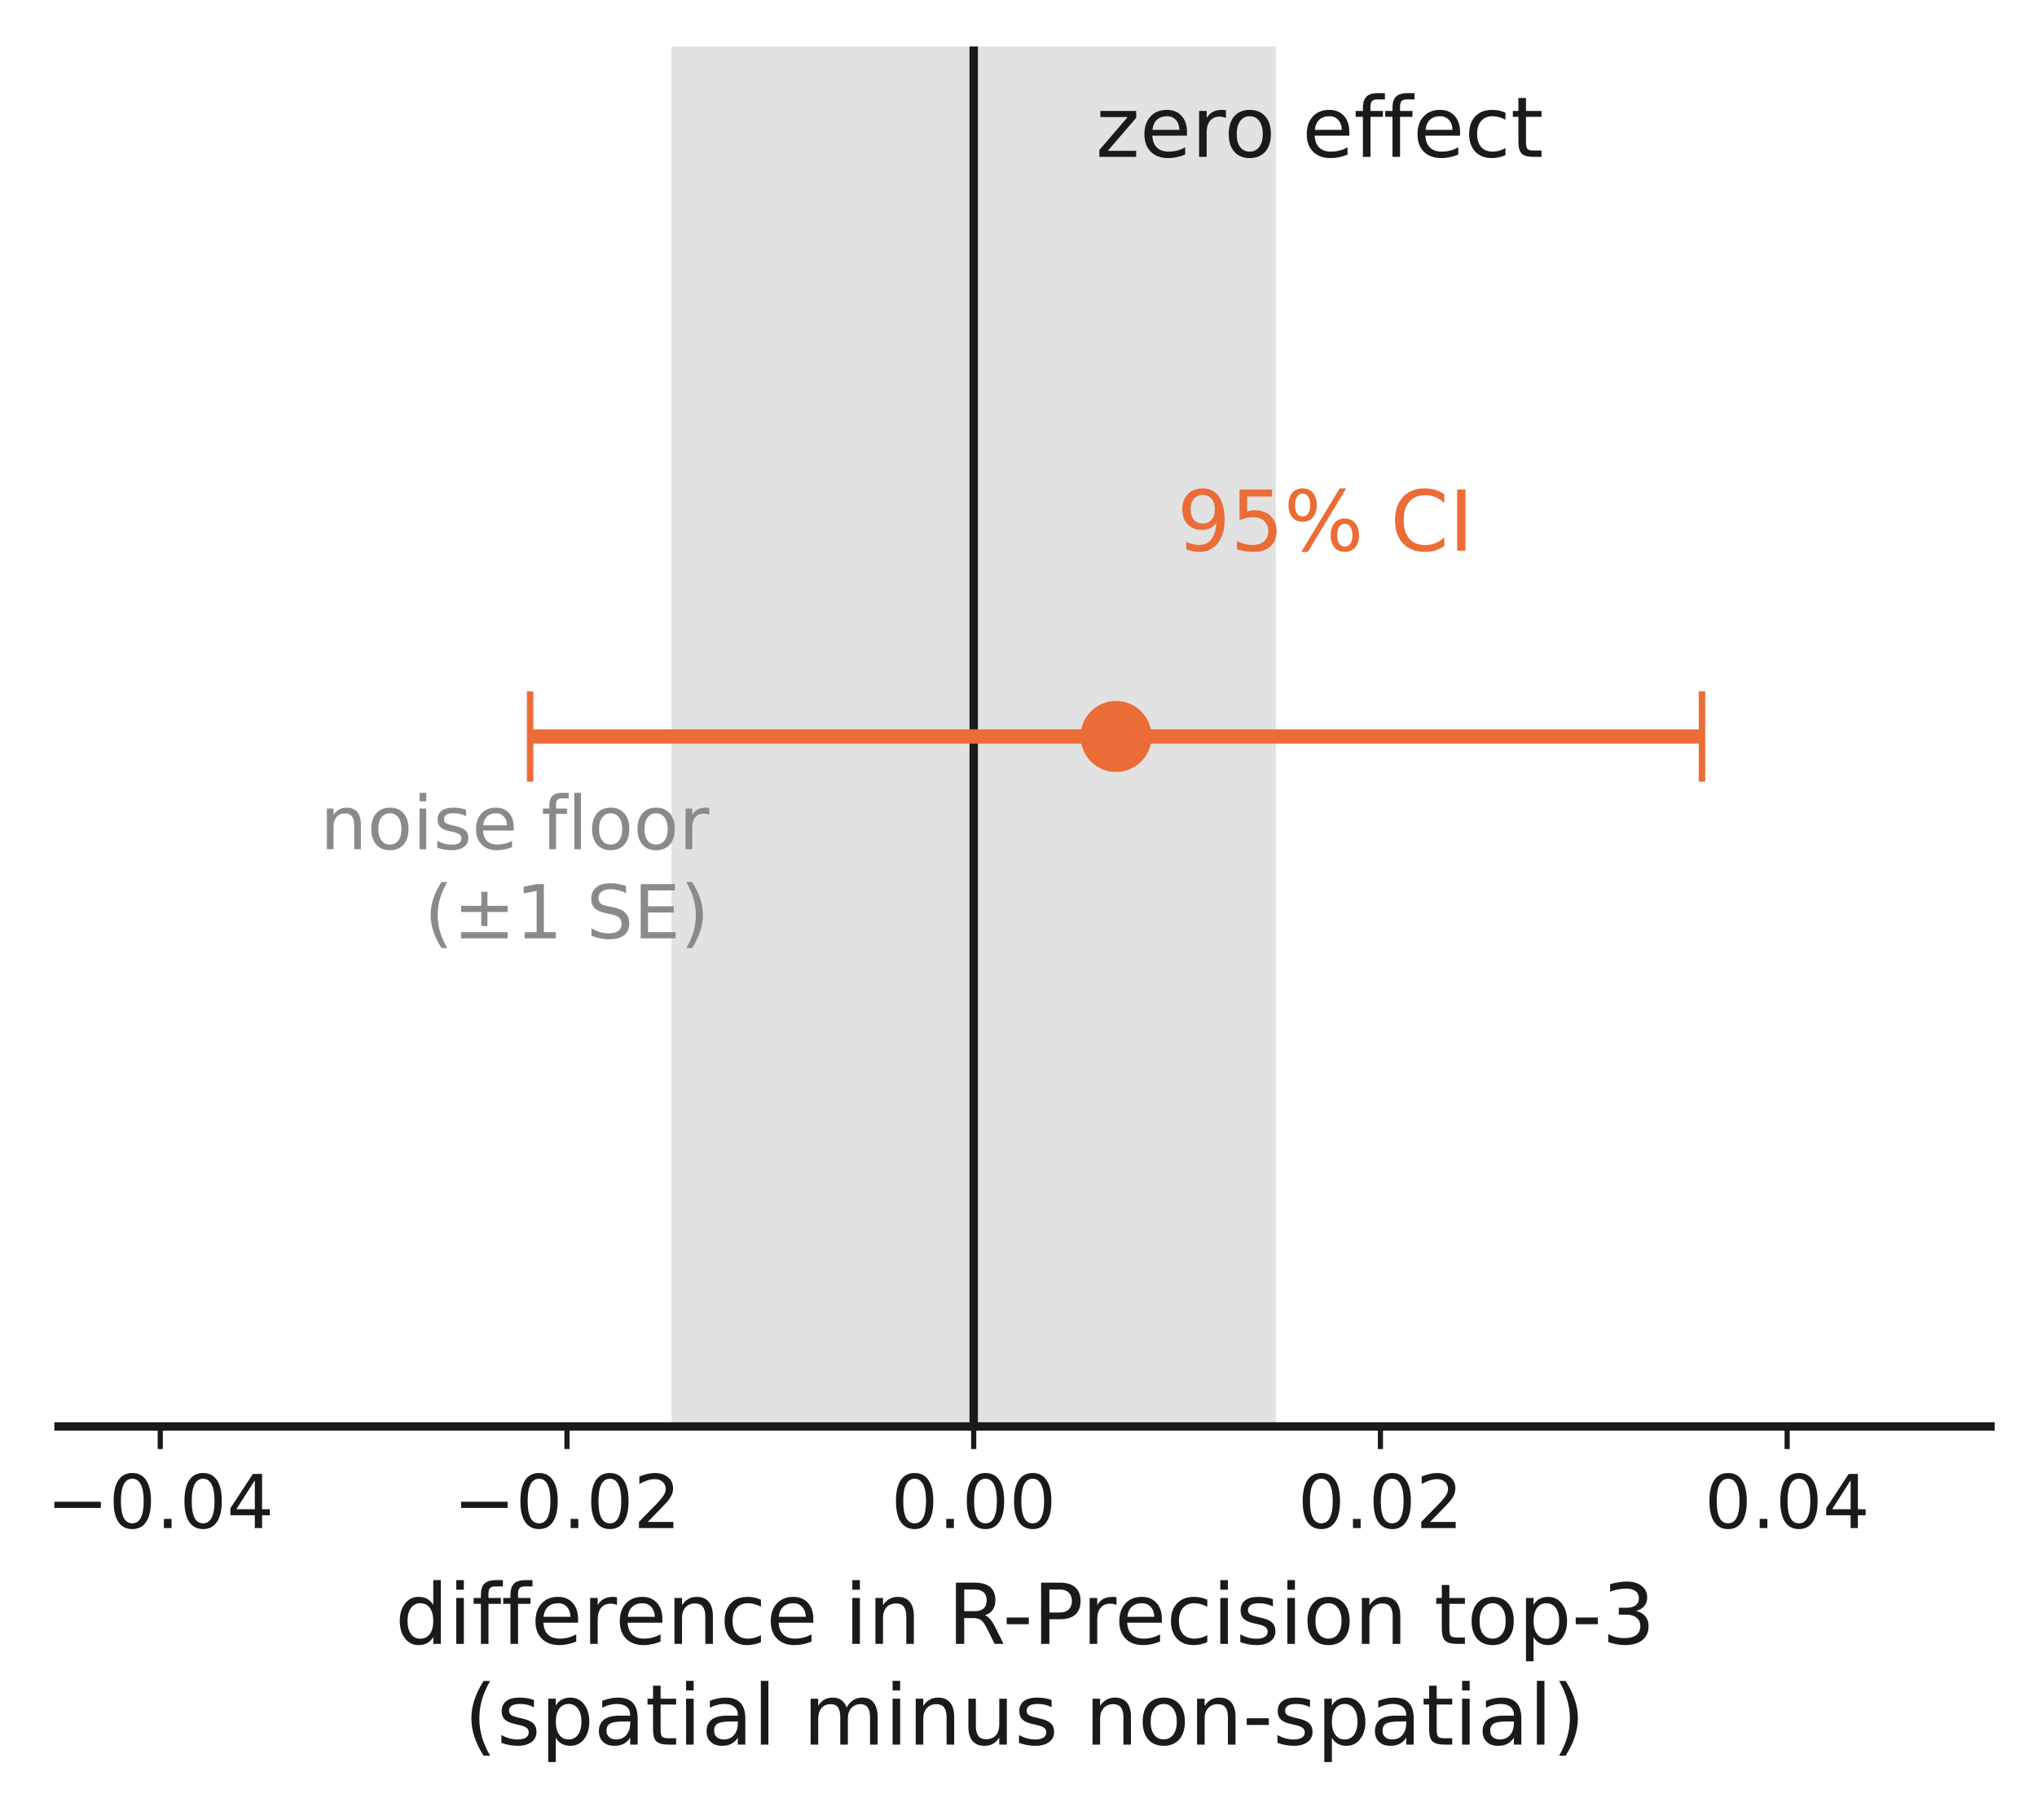
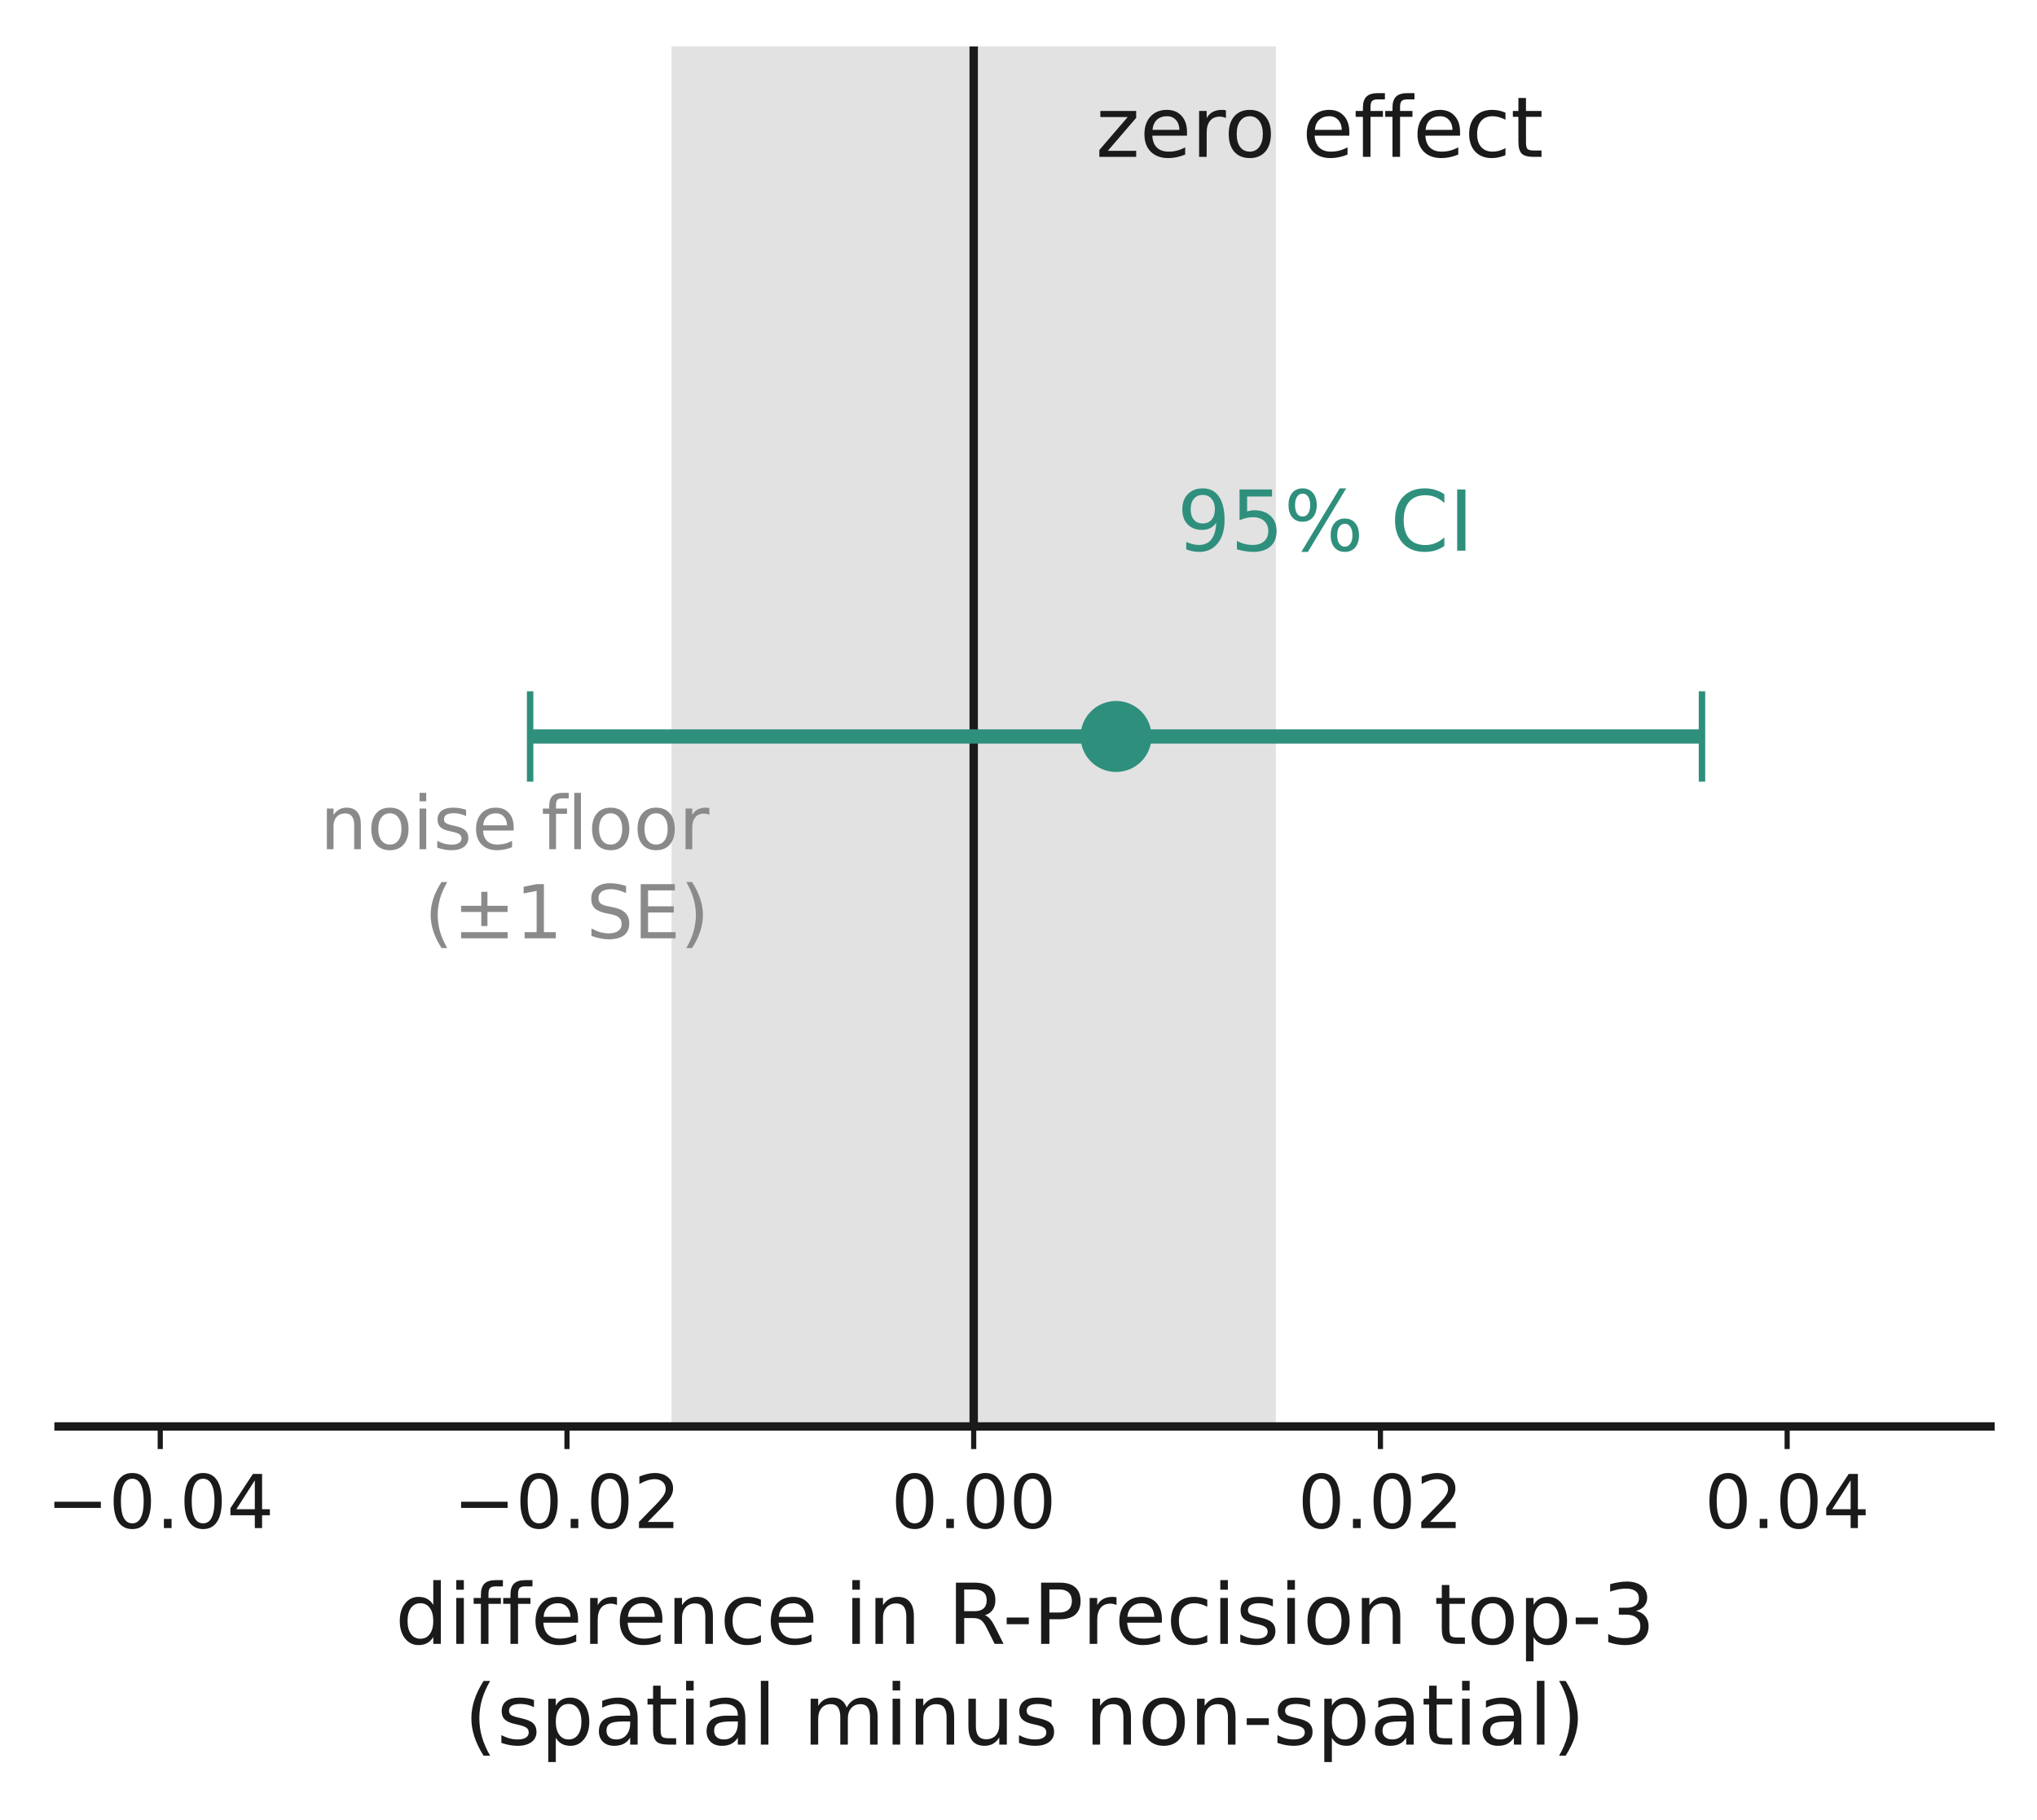
<svg xmlns="http://www.w3.org/2000/svg" xmlns:xlink="http://www.w3.org/1999/xlink" width="315.508pt" height="281.882pt" viewBox="0 0 315.508 281.882" version="1.1">
  <defs>
    <style type="text/css">*{stroke-linejoin: round; stroke-linecap: butt}</style>
  </defs>
  <g id="figure_1">
    <g id="patch_1">
      <path d="M 0 281.882  L 315.508 281.882  L 315.508 0  L 0 0  L 0 281.882  z " style="fill: none" />
    </g>
    <g id="axes_1">
      <g id="patch_2">
        <path d="M 9.072 220.975  L 308.308 220.975  L 308.308 7.2  L 9.072 7.2  L 9.072 220.975  z " style="fill: none" />
      </g>
      <g id="patch_3">
-         <path d="M 104.512 220.975  L 197.118 220.975  L 197.118 7.2  L 104.512 7.2  z " clip-path="url(#p450597bbaa)" style="fill: #8a8a8a; opacity: 0.25; stroke: #8a8a8a; stroke-linejoin: miter" />
+         <path d="M 104.512 220.975  L 197.118 220.975  L 197.118 7.2  L 104.512 7.2  z " clip-path="url(#p37ede41027)" style="fill: #8a8a8a; opacity: 0.25; stroke: #8a8a8a; stroke-linejoin: miter" />
      </g>
      <g id="matplotlib.axis_1">
        <g id="xtick_1">
          <g id="line2d_1">
            <defs>
-               <path id="m1bfc1e4a95" d="M 0 0  L 0 3.5  " style="stroke: #1a1a1a; stroke-width: 0.8" />
+               <path id="mdc09bbaac6" d="M 0 0  L 0 3.5  " style="stroke: #1a1a1a; stroke-width: 0.8" />
            </defs>
            <g>
-               <use xlink:href="#m1bfc1e4a95" x="24.821" y="220.975" style="fill: #1a1a1a; stroke: #1a1a1a; stroke-width: 0.8" />
+               <use xlink:href="#mdc09bbaac6" x="24.821" y="220.975" style="fill: #1a1a1a; stroke: #1a1a1a; stroke-width: 0.8" />
            </g>
          </g>
          <g id="text_1">
            <text style="font-size: 11.5px; font-family: 'DejaVu Sans', 'Bitstream Vera Sans', 'Computer Modern Sans Serif', 'Lucida Grande', 'Verdana', 'Geneva', 'Lucid', 'Arial', 'Helvetica', 'Avant Garde', sans-serif; text-anchor: middle; fill: #1a1a1a" x="24.821" y="236.712" transform="rotate(-0 24.82106 236.7122)">−0.04</text>
          </g>
        </g>
        <g id="xtick_2">
          <g id="line2d_2">
            <g>
-               <use xlink:href="#m1bfc1e4a95" x="87.818" y="220.975" style="fill: #1a1a1a; stroke: #1a1a1a; stroke-width: 0.8" />
+               <use xlink:href="#mdc09bbaac6" x="87.818" y="220.975" style="fill: #1a1a1a; stroke: #1a1a1a; stroke-width: 0.8" />
            </g>
          </g>
          <g id="text_2">
            <text style="font-size: 11.5px; font-family: 'DejaVu Sans', 'Bitstream Vera Sans', 'Computer Modern Sans Serif', 'Lucida Grande', 'Verdana', 'Geneva', 'Lucid', 'Arial', 'Helvetica', 'Avant Garde', sans-serif; text-anchor: middle; fill: #1a1a1a" x="87.818" y="236.712" transform="rotate(-0 87.81806 236.7122)">−0.02</text>
          </g>
        </g>
        <g id="xtick_3">
          <g id="line2d_3">
            <g>
-               <use xlink:href="#m1bfc1e4a95" x="150.815" y="220.975" style="fill: #1a1a1a; stroke: #1a1a1a; stroke-width: 0.8" />
+               <use xlink:href="#mdc09bbaac6" x="150.815" y="220.975" style="fill: #1a1a1a; stroke: #1a1a1a; stroke-width: 0.8" />
            </g>
          </g>
          <g id="text_3">
            <text style="font-size: 11.5px; font-family: 'DejaVu Sans', 'Bitstream Vera Sans', 'Computer Modern Sans Serif', 'Lucida Grande', 'Verdana', 'Geneva', 'Lucid', 'Arial', 'Helvetica', 'Avant Garde', sans-serif; text-anchor: middle; fill: #1a1a1a" x="150.815" y="236.712" transform="rotate(-0 150.8151 236.7122)">0.00</text>
          </g>
        </g>
        <g id="xtick_4">
          <g id="line2d_4">
            <g>
-               <use xlink:href="#m1bfc1e4a95" x="213.812" y="220.975" style="fill: #1a1a1a; stroke: #1a1a1a; stroke-width: 0.8" />
+               <use xlink:href="#mdc09bbaac6" x="213.812" y="220.975" style="fill: #1a1a1a; stroke: #1a1a1a; stroke-width: 0.8" />
            </g>
          </g>
          <g id="text_4">
            <text style="font-size: 11.5px; font-family: 'DejaVu Sans', 'Bitstream Vera Sans', 'Computer Modern Sans Serif', 'Lucida Grande', 'Verdana', 'Geneva', 'Lucid', 'Arial', 'Helvetica', 'Avant Garde', sans-serif; text-anchor: middle; fill: #1a1a1a" x="213.812" y="236.712" transform="rotate(-0 213.8121 236.7122)">0.02</text>
          </g>
        </g>
        <g id="xtick_5">
          <g id="line2d_5">
            <g>
-               <use xlink:href="#m1bfc1e4a95" x="276.809" y="220.975" style="fill: #1a1a1a; stroke: #1a1a1a; stroke-width: 0.8" />
+               <use xlink:href="#mdc09bbaac6" x="276.809" y="220.975" style="fill: #1a1a1a; stroke: #1a1a1a; stroke-width: 0.8" />
            </g>
          </g>
          <g id="text_5">
            <text style="font-size: 11.5px; font-family: 'DejaVu Sans', 'Bitstream Vera Sans', 'Computer Modern Sans Serif', 'Lucida Grande', 'Verdana', 'Geneva', 'Lucid', 'Arial', 'Helvetica', 'Avant Garde', sans-serif; text-anchor: middle; fill: #1a1a1a" x="276.809" y="236.712" transform="rotate(-0 276.8091 236.7122)">0.04</text>
          </g>
        </g>
        <g id="text_6">
          <text style="font-size: 13px; font-family: 'DejaVu Sans', 'Bitstream Vera Sans', 'Computer Modern Sans Serif', 'Lucida Grande', 'Verdana', 'Geneva', 'Lucid', 'Arial', 'Helvetica', 'Avant Garde', sans-serif; fill: #1a1a1a" transform="translate(61.2029 254.6542)">difference in R-Precision top-3</text>
          <text style="font-size: 13px; font-family: 'DejaVu Sans', 'Bitstream Vera Sans', 'Computer Modern Sans Serif', 'Lucida Grande', 'Verdana', 'Geneva', 'Lucid', 'Arial', 'Helvetica', 'Avant Garde', sans-serif; fill: #1a1a1a" transform="translate(71.88524 270.2577)">(spatial minus non-spatial)</text>
        </g>
      </g>
      <g id="matplotlib.axis_2" />
      <g id="line2d_6">
-         <path d="M 150.815 220.975  L 150.815 7.2  " clip-path="url(#p450597bbaa)" style="fill: none; stroke: #1a1a1a; stroke-width: 1.3; stroke-linecap: square" />
+         <path d="M 150.815 220.975  L 150.815 7.2  " clip-path="url(#p37ede41027)" style="fill: none; stroke: #1a1a1a; stroke-width: 1.3; stroke-linecap: square" />
      </g>
      <g id="patch_4">
        <path d="M 9.072 220.975  L 308.308 220.975  " style="fill: none; stroke: #1a1a1a; stroke-width: 1.3; stroke-linejoin: miter; stroke-linecap: square" />
      </g>
      <g id="text_7">
        <text style="font-size: 11.5px; font-family: 'DejaVu Sans', 'Bitstream Vera Sans', 'Computer Modern Sans Serif', 'Lucida Grande', 'Verdana', 'Geneva', 'Lucid', 'Arial', 'Helvetica', 'Avant Garde', sans-serif; fill: #8a8a8a" transform="translate(49.58186 131.5516)">noise floor</text>
        <text style="font-size: 11.5px; font-family: 'DejaVu Sans', 'Bitstream Vera Sans', 'Computer Modern Sans Serif', 'Lucida Grande', 'Verdana', 'Geneva', 'Lucid', 'Arial', 'Helvetica', 'Avant Garde', sans-serif; fill: #8a8a8a" transform="translate(65.7178 145.3538)">(±1 SE)</text>
      </g>
      <g id="text_8">
        <text style="font-size: 13px; font-family: 'DejaVu Sans', 'Bitstream Vera Sans', 'Computer Modern Sans Serif', 'Lucida Grande', 'Verdana', 'Geneva', 'Lucid', 'Arial', 'Helvetica', 'Avant Garde', sans-serif; text-anchor: start; fill: #1a1a1a" x="169.714" y="24.302" transform="rotate(-0 169.7142 24.30199)">zero effect</text>
      </g>
      <g id="LineCollection_1">
-         <path d="M 82.111 114.087  L 263.618 114.087  " clip-path="url(#p450597bbaa)" style="fill: none; stroke: #eb6c36; stroke-width: 2.2" />
+         <path d="M 82.111 114.087  L 263.618 114.087  " clip-path="url(#p37ede41027)" style="fill: none; stroke: #2f8f7d; stroke-width: 2.2" />
      </g>
      <g id="line2d_7">
        <defs>
-           <path id="m919f83676a" d="M 0 7  L 0 -7  " style="stroke: #eb6c36" />
+           <path id="mf30f0b5aa6" d="M 0 7  L 0 -7  " style="stroke: #2f8f7d" />
        </defs>
-         <g clip-path="url(#p450597bbaa)">
-           <use xlink:href="#m919f83676a" x="82.111" y="114.087" style="fill: #eb6c36; stroke: #eb6c36" />
+         <g clip-path="url(#p37ede41027)">
+           <use xlink:href="#mf30f0b5aa6" x="82.111" y="114.087" style="fill: #2f8f7d; stroke: #2f8f7d" />
        </g>
      </g>
      <g id="line2d_8">
-         <g clip-path="url(#p450597bbaa)">
-           <use xlink:href="#m919f83676a" x="263.618" y="114.087" style="fill: #eb6c36; stroke: #eb6c36" />
+         <g clip-path="url(#p37ede41027)">
+           <use xlink:href="#mf30f0b5aa6" x="263.618" y="114.087" style="fill: #2f8f7d; stroke: #2f8f7d" />
        </g>
      </g>
      <g id="text_9">
-         <text style="font-size: 13px; font-family: 'DejaVu Sans', 'Bitstream Vera Sans', 'Computer Modern Sans Serif', 'Lucida Grande', 'Verdana', 'Geneva', 'Lucid', 'Arial', 'Helvetica', 'Avant Garde', sans-serif; text-anchor: start; fill: #eb6c36" x="182.314" y="85.311" transform="rotate(-0 182.3136 85.31142)">95% CI</text>
+         <text style="font-size: 13px; font-family: 'DejaVu Sans', 'Bitstream Vera Sans', 'Computer Modern Sans Serif', 'Lucida Grande', 'Verdana', 'Geneva', 'Lucid', 'Arial', 'Helvetica', 'Avant Garde', sans-serif; text-anchor: start; fill: #2f8f7d" x="182.314" y="85.311" transform="rotate(-0 182.3136 85.31142)">95% CI</text>
      </g>
      <g id="line2d_9">
        <defs>
-           <path id="m855082e795" d="M 0 5  C 1.326 5 2.598 4.473 3.536 3.536  C 4.473 2.598 5 1.326 5 0  C 5 -1.326 4.473 -2.598 3.536 -3.536  C 2.598 -4.473 1.326 -5 0 -5  C -1.326 -5 -2.598 -4.473 -3.536 -3.536  C -4.473 -2.598 -5 -1.326 -5 0  C -5 1.326 -4.473 2.598 -3.536 3.536  C -2.598 4.473 -1.326 5 0 5  z " style="stroke: #eb6c36" />
+           <path id="me4638ed7c1" d="M 0 5  C 1.326 5 2.598 4.473 3.536 3.536  C 4.473 2.598 5 1.326 5 0  C 5 -1.326 4.473 -2.598 3.536 -3.536  C 2.598 -4.473 1.326 -5 0 -5  C -1.326 -5 -2.598 -4.473 -3.536 -3.536  C -4.473 -2.598 -5 -1.326 -5 0  C -5 1.326 -4.473 2.598 -3.536 3.536  C -2.598 4.473 -1.326 5 0 5  z " style="stroke: #2f8f7d" />
        </defs>
-         <g clip-path="url(#p450597bbaa)">
-           <use xlink:href="#m855082e795" x="172.864" y="114.087" style="fill: #eb6c36; stroke: #eb6c36" />
+         <g clip-path="url(#p37ede41027)">
+           <use xlink:href="#me4638ed7c1" x="172.864" y="114.087" style="fill: #2f8f7d; stroke: #2f8f7d" />
        </g>
      </g>
    </g>
  </g>
  <defs>
-     <clipPath id="p450597bbaa">
+     <clipPath id="p37ede41027">
      <rect x="9.072" y="7.2" width="299.236" height="213.775" />
    </clipPath>
  </defs>
</svg>
